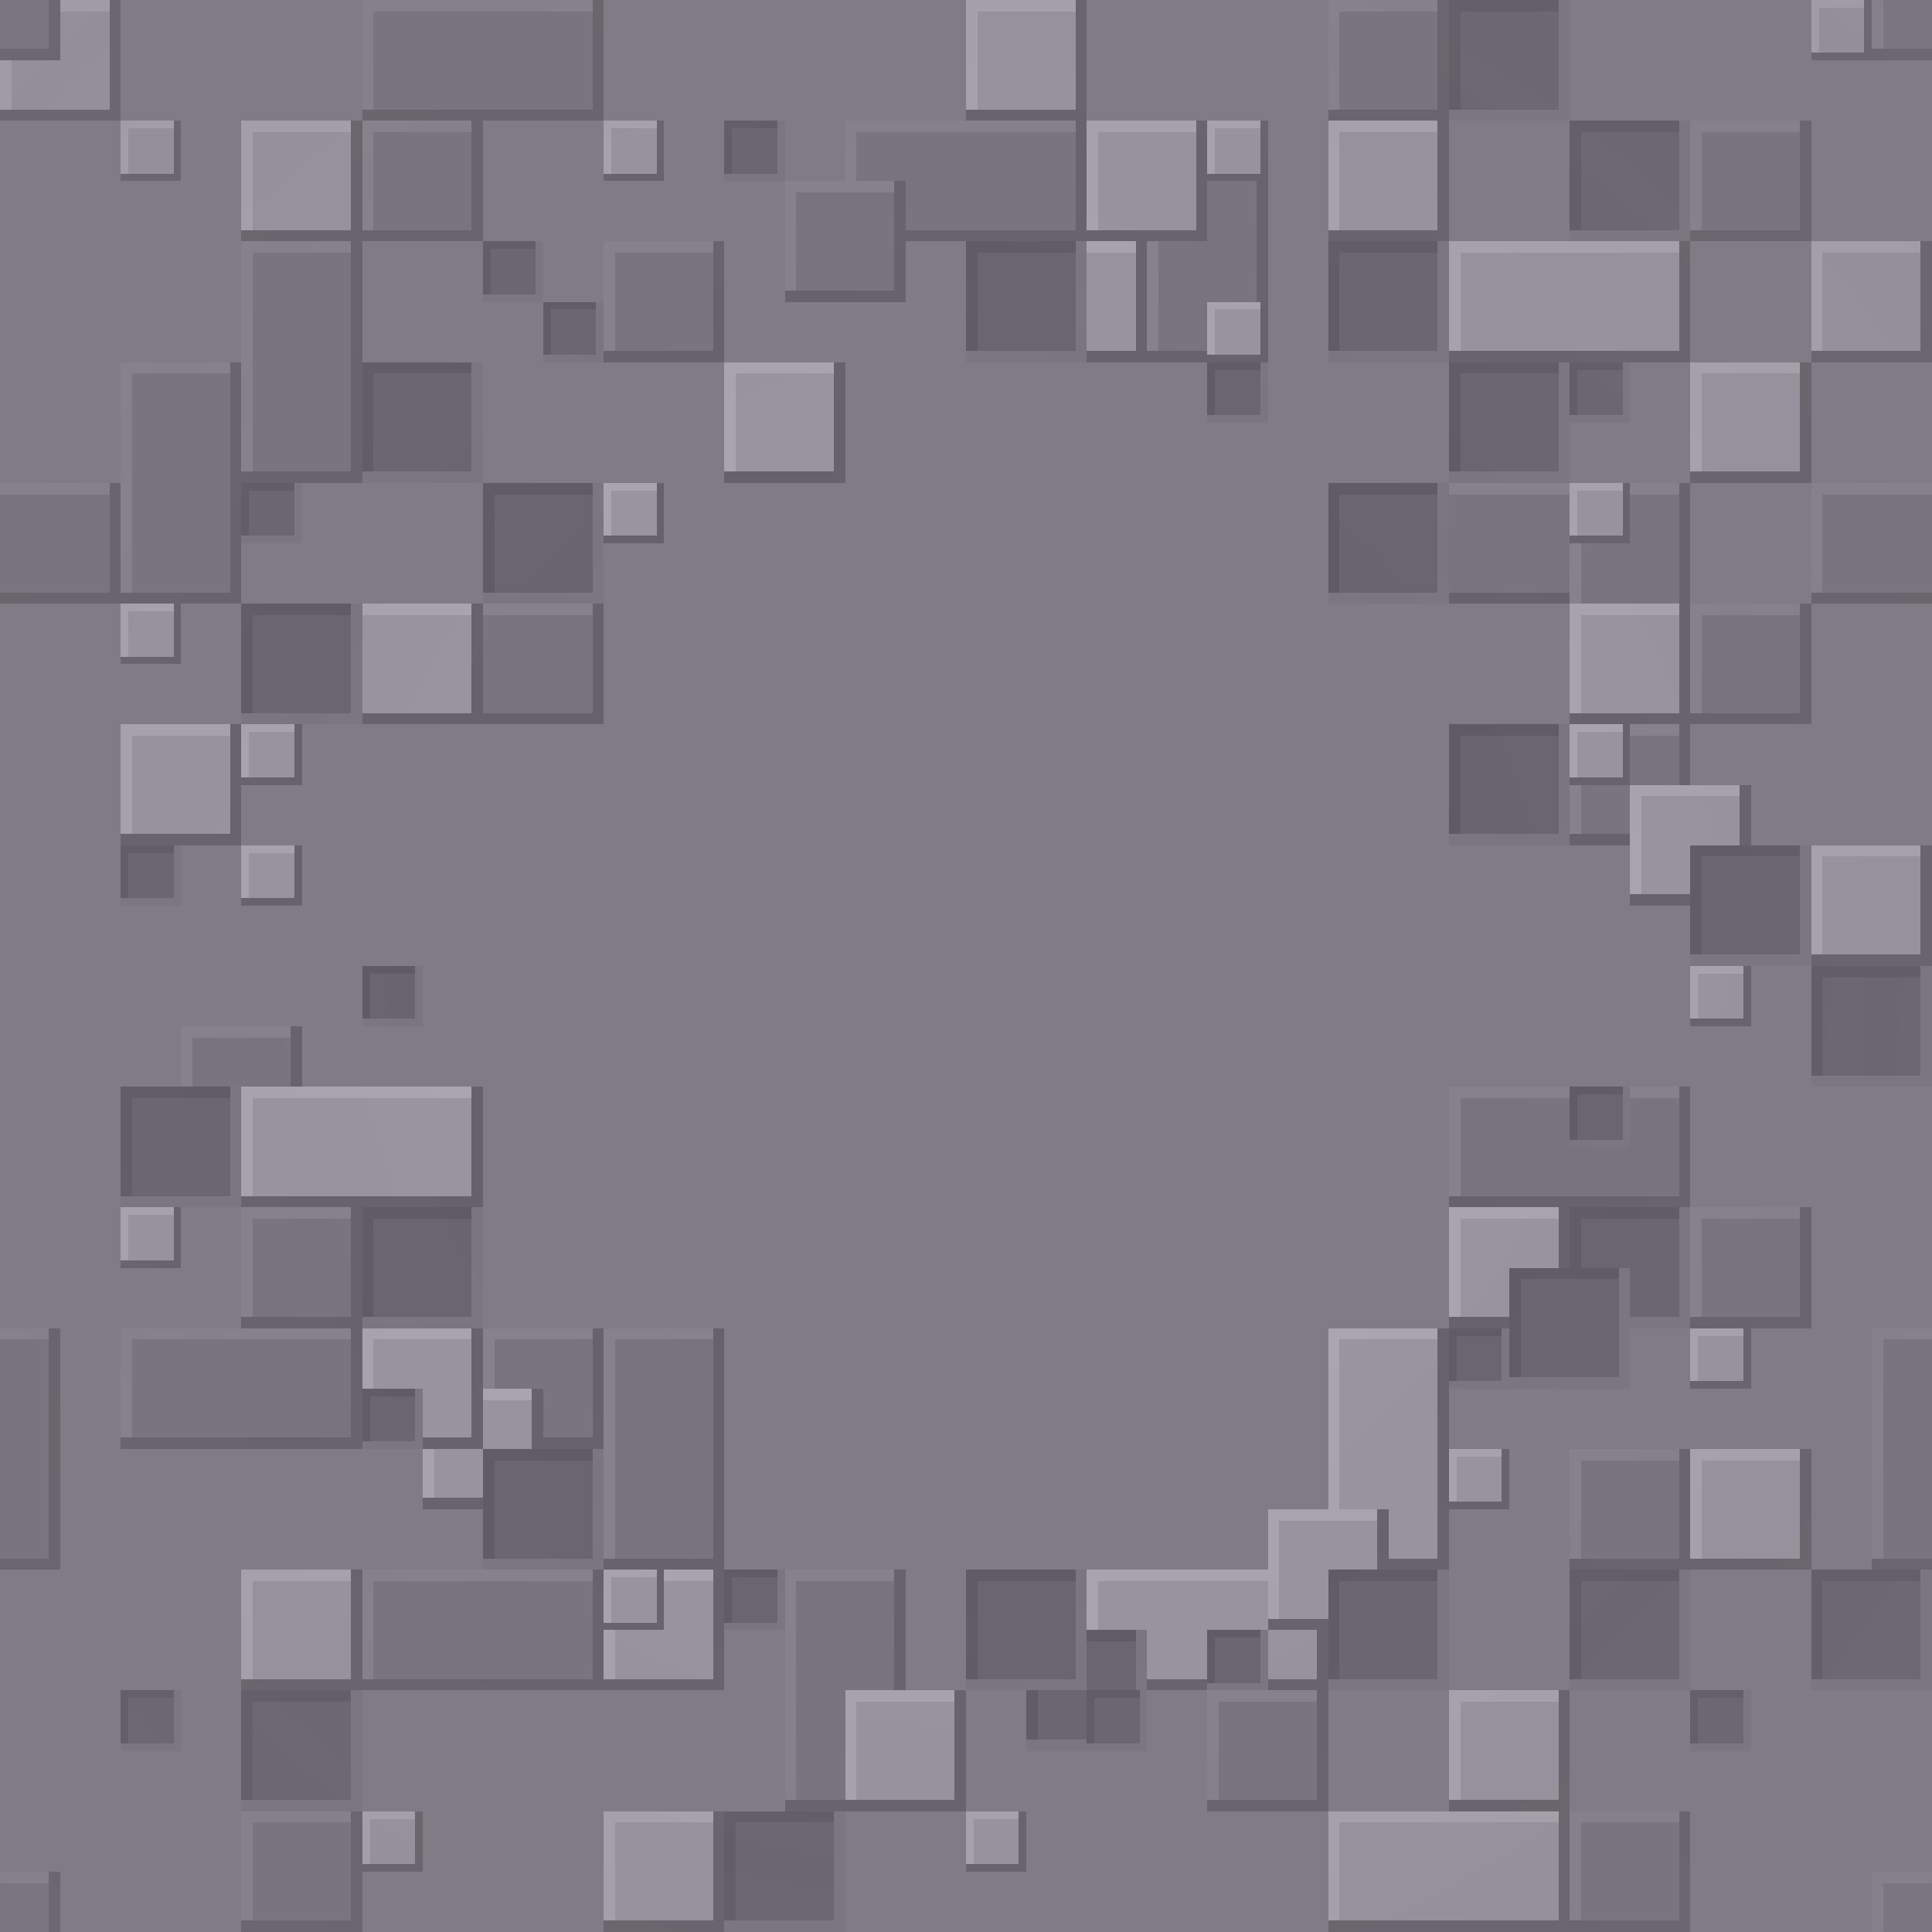
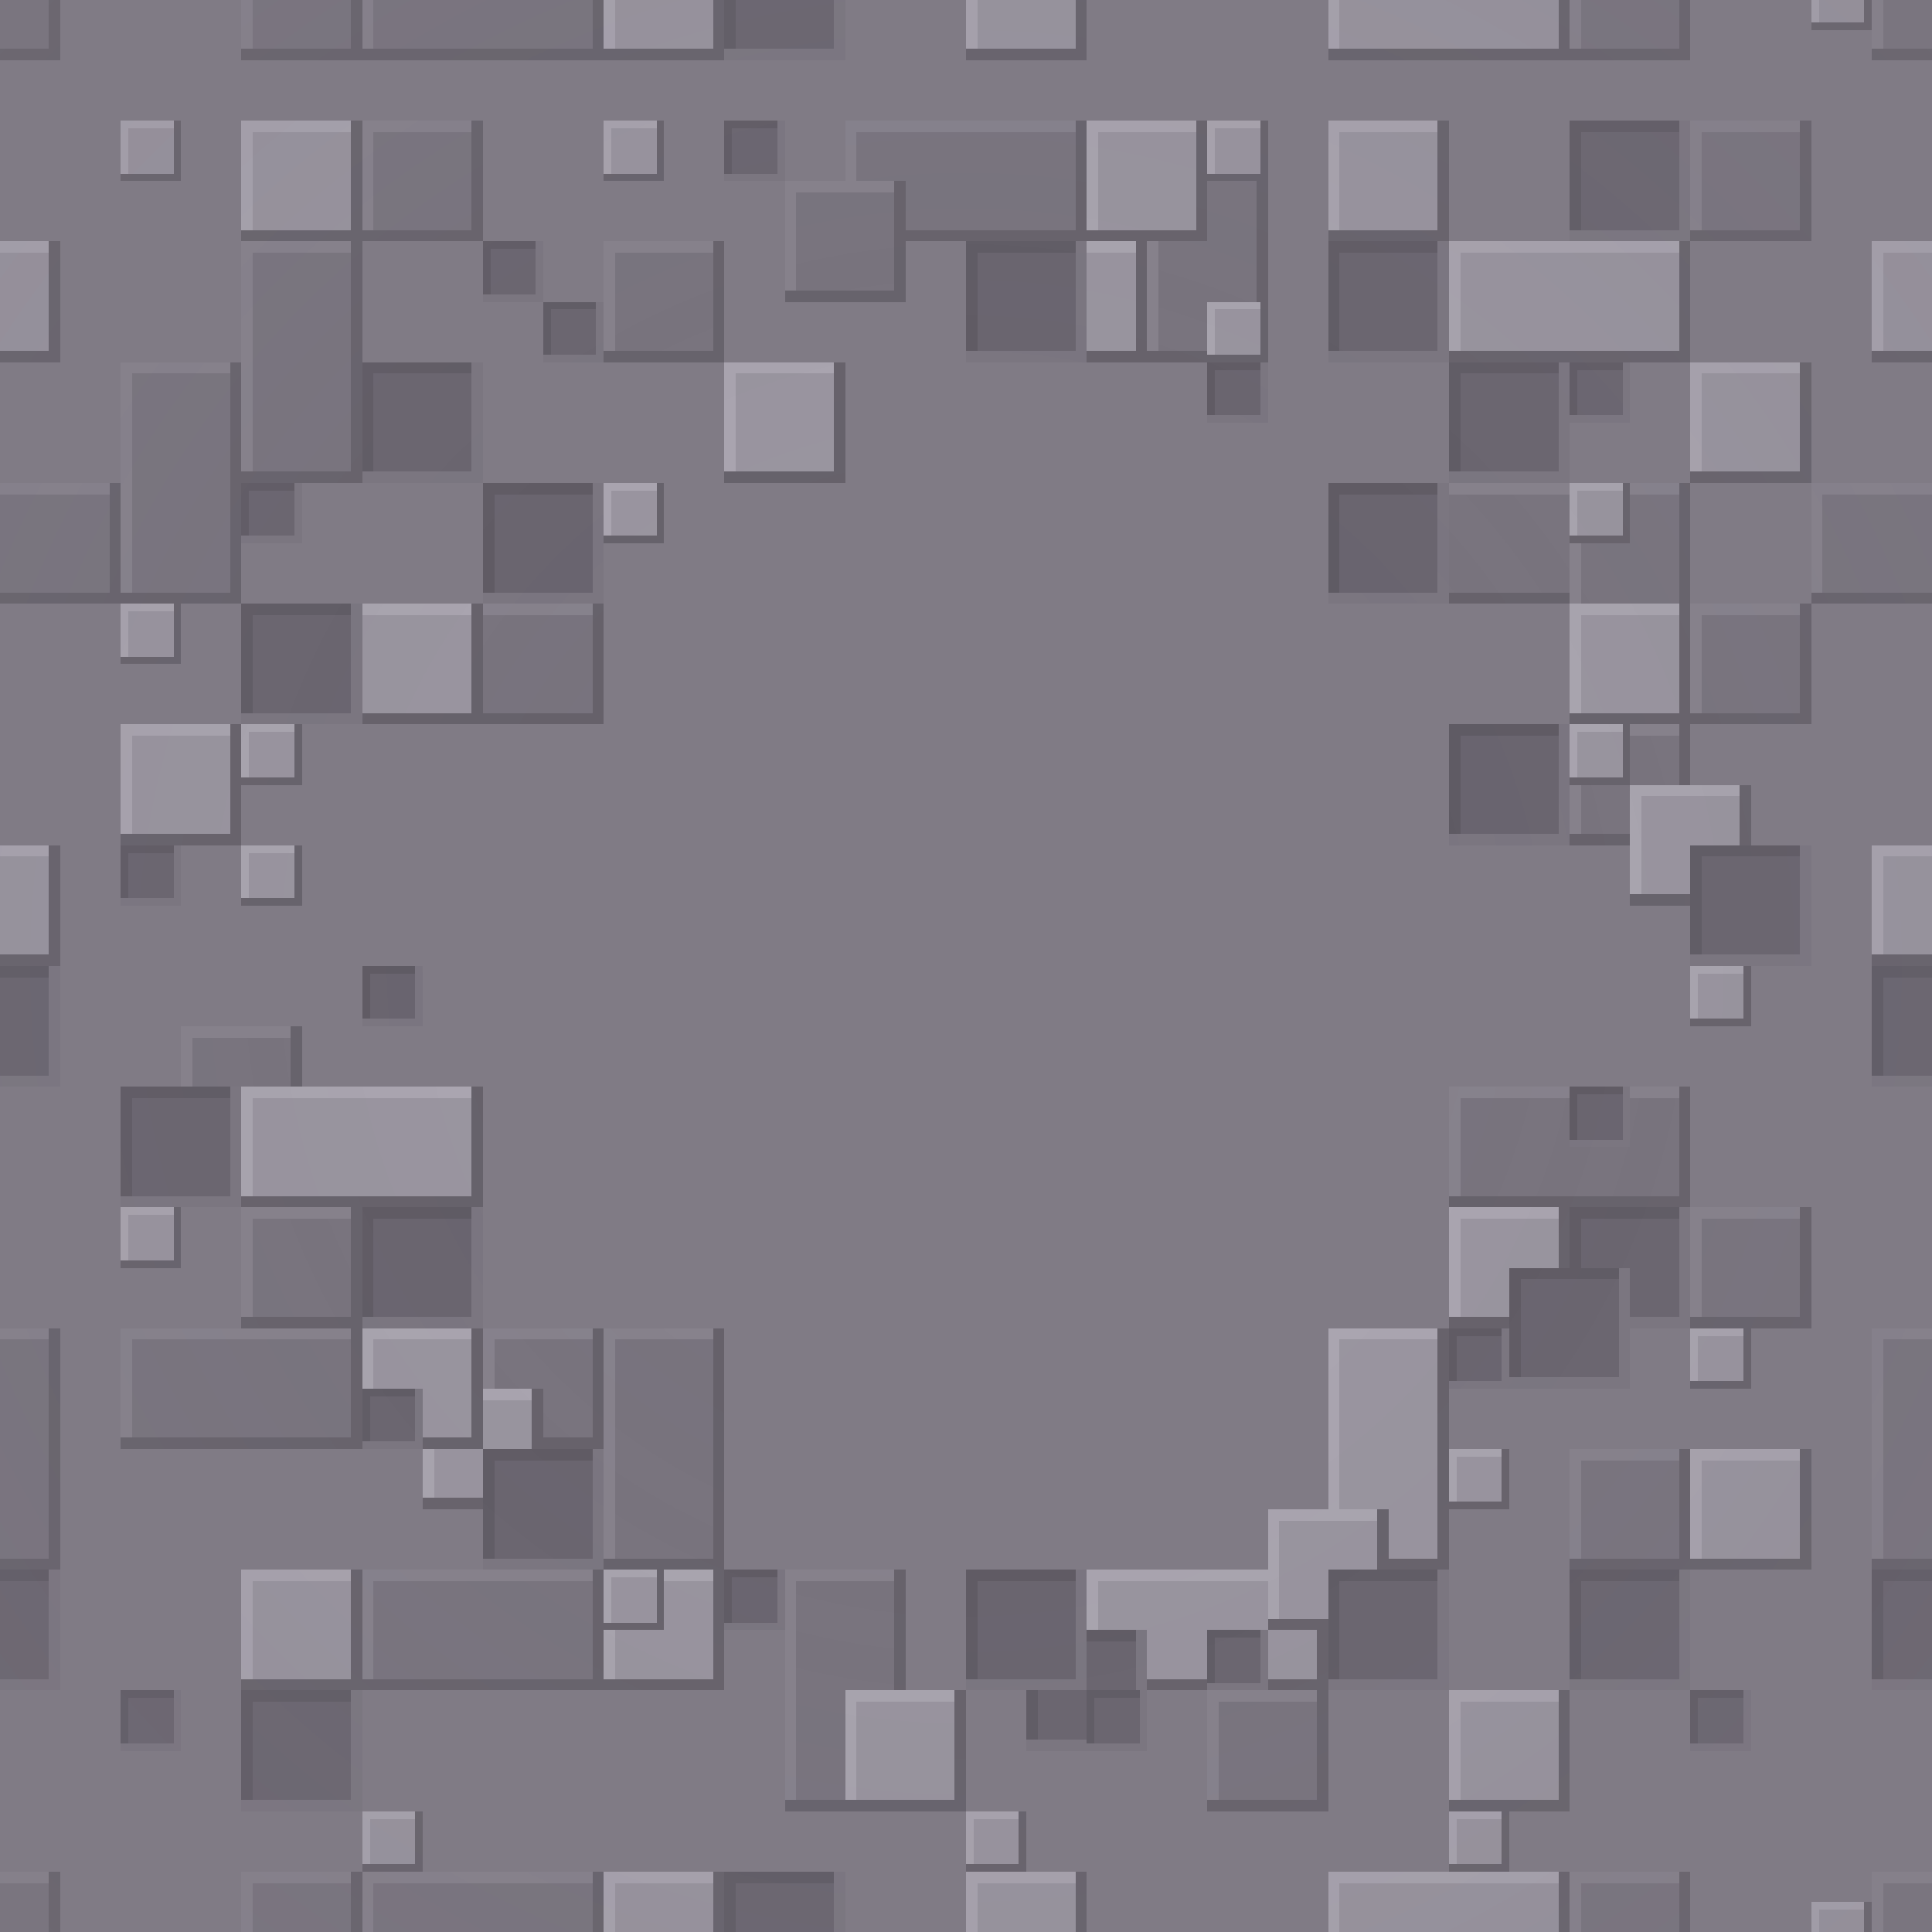
<svg xmlns="http://www.w3.org/2000/svg" viewBox="0 0 512 512" width="512" height="512">
  <defs>
    <mask id="radial_transparency_mask">
      <radialGradient id="brush_fade_grad" cx="50%" cy="50%" r="70%" fx="50%" fy="50%">
        <stop offset="0%" stop-color="#ffffff" stop-opacity="0.45" />
        <stop offset="100%" stop-color="#ffffff" stop-opacity="0.30" />
      </radialGradient>
      <rect width="512" height="512" fill="url(#brush_fade_grad)" />
    </mask>
    <g id="p_light" shape-rendering="crispEdges">
      <rect y="29" width="32" height="3" fill="#3e3a42" />
      <rect x="29" width="3" height="32" fill="#3e3a42" />
      <rect width="29" height="29" fill="#c0bcc8" />
      <rect width="29" height="3" fill="#eae6f2" />
      <rect width="3" height="29" fill="#eae6f2" />
    </g>
    <g id="p_med" shape-rendering="crispEdges">
      <rect y="29" width="32" height="3" fill="#3e3a42" />
      <rect x="29" width="3" height="32" fill="#3e3a42" />
      <rect width="29" height="29" fill="#6c6772" />
      <rect width="29" height="3" fill="#908b96" />
      <rect width="3" height="29" fill="#908b96" />
    </g>
    <g id="p_dark" shape-rendering="crispEdges">
      <rect width="32" height="32" fill="#46414c" />
      <rect width="32" height="3" fill="#2c2830" />
      <rect width="3" height="32" fill="#2c2830" />
      <rect y="29" width="32" height="3" fill="#726d78" />
      <rect x="29" width="3" height="32" fill="#726d78" />
    </g>
    <g id="p_oblong_light" shape-rendering="crispEdges">
      <rect y="29" width="64" height="3" fill="#3e3a42" />
      <rect x="61" width="3" height="32" fill="#3e3a42" />
      <rect width="61" height="29" fill="#c0bcc8" />
      <rect width="61" height="3" fill="#eae6f2" />
      <rect width="3" height="29" fill="#eae6f2" />
    </g>
    <g id="p_oblong_med" shape-rendering="crispEdges">
      <rect y="29" width="64" height="3" fill="#3e3a42" />
      <rect x="61" width="3" height="32" fill="#3e3a42" />
      <rect width="61" height="29" fill="#6c6772" />
      <rect width="61" height="3" fill="#908b96" />
      <rect width="3" height="29" fill="#908b96" />
    </g>
    <g id="p_vert_med" shape-rendering="crispEdges">
      <rect y="61" width="32" height="3" fill="#3e3a42" />
      <rect x="29" width="3" height="64" fill="#3e3a42" />
      <rect width="29" height="61" fill="#6c6772" />
      <rect width="29" height="3" fill="#908b96" />
      <rect width="3" height="61" fill="#908b96" />
    </g>
    <g id="p_vert_light" shape-rendering="crispEdges">
      <rect y="61" width="32" height="3" fill="#3e3a42" />
      <rect x="29" width="3" height="64" fill="#3e3a42" />
      <rect width="29" height="61" fill="#c0bcc8" />
      <rect width="29" height="3" fill="#eae6f2" />
      <rect width="3" height="61" fill="#eae6f2" />
    </g>
    <g id="f_light" shape-rendering="crispEdges">
      <rect y="14" width="16" height="2" fill="#3e3a42" />
      <rect x="14" width="2" height="16" fill="#3e3a42" />
      <rect width="14" height="14" fill="#c0bcc8" />
      <rect width="14" height="2" fill="#eae6f2" />
      <rect width="2" height="14" fill="#eae6f2" />
    </g>
    <g id="f_dark" shape-rendering="crispEdges">
      <rect width="16" height="16" fill="#46414c" />
      <rect width="16" height="2" fill="#2c2830" />
      <rect width="2" height="16" fill="#2c2830" />
      <rect y="14" width="16" height="2" fill="#726d78" />
      <rect x="14" width="2" height="16" fill="#726d78" />
    </g>
  </defs>
  <rect width="512" height="512" fill="#807b85" />
  <g id="radial-swept-pebbles" mask="url(#radial_transparency_mask)">
-     <use href="#p_oblong_med" x="96" y="0" />
+     <use href="#p_oblong_med" x="96" y="-16" />
    <use href="#p_vert_med" x="64" y="64" />
    <use href="#p_med" x="96" y="32" />
    <use href="#p_oblong_med" x="224" y="32" />
    <use href="#p_med" x="448" y="32" />
    <use href="#p_oblong_light" x="384" y="64" />
    <use href="#p_med" x="160" y="64" />
    <use href="#p_vert_med" x="304" y="32" />
-     <use href="#p_med" x="352" y="0" />
+     <use href="#p_med" x="352" y="-16" />
    <use href="#p_oblong_med" x="96" y="160" />
    <use href="#p_med" x="64" y="160" />
    <use href="#p_vert_med" x="32" y="96" />
    <use href="#p_med" x="208" y="48" />
    <use href="#p_med" x="448" y="160" />
    <use href="#p_med" x="416" y="192" />
    <use href="#p_oblong_light" x="64" y="160" />
    <use href="#p_med" x="128" y="352" />
    <use href="#p_oblong_med" x="368" y="128" />
    <use href="#p_vert_med" x="416" y="128" />
    <use href="#p_med" x="48" y="272" />
    <use href="#p_oblong_light" x="64" y="288" />
    <use href="#p_med" x="64" y="320" />
    <use href="#p_vert_med" x="208" y="416" />
    <use href="#p_med" x="272" y="416" />
    <use href="#p_oblong_med" x="384" y="288" />
    <use href="#p_med" x="448" y="320" />
    <use href="#p_oblong_med" x="96" y="416" />
    <use href="#p_vert_med" x="160" y="352" />
    <use href="#p_oblong_light" x="288" y="416" />
    <use href="#p_med" x="320" y="448" />
    <use href="#p_vert_light" x="352" y="352" />
    <use href="#p_med" x="416" y="384" />
    <use href="#p_oblong_med" x="32" y="352" />
-     <use href="#p_light" x="0" y="0" />
-     <use href="#p_light" x="256" y="0" />
+     <use href="#p_light" x="256" y="-16" />
    <use href="#p_light" x="64" y="32" />
    <use href="#p_light" x="288" y="32" />
    <use href="#p_light" x="352" y="32" />
    <use href="#p_light" x="192" y="96" />
    <use href="#p_light" x="448" y="96" />
    <use href="#p_light" x="96" y="96" />
    <use href="#p_light" x="272" y="64" />
    <use href="#p_light" x="416" y="160" />
    <use href="#p_light" x="32" y="192" />
    <use href="#p_light" x="432" y="208" />
    <use href="#p_light" x="112" y="368" />
    <use href="#p_light" x="336" y="400" />
    <use href="#p_light" x="416" y="320" />
    <use href="#p_light" x="384" y="320" />
    <use href="#p_light" x="96" y="352" />
    <use href="#p_light" x="64" y="416" />
    <use href="#p_light" x="160" y="416" />
    <use href="#p_light" x="224" y="448" />
    <use href="#p_light" x="448" y="384" />
    <use href="#p_light" x="384" y="448" />
-     <use href="#p_dark" x="384" y="0" />
+     <use href="#p_dark" x="384" y="-16" />
    <use href="#p_dark" x="96" y="96" />
    <use href="#p_dark" x="256" y="64" />
    <use href="#p_dark" x="352" y="64" />
    <use href="#p_dark" x="416" y="32" />
    <use href="#p_dark" x="128" y="128" />
    <use href="#p_dark" x="64" y="160" />
    <use href="#p_dark" x="384" y="96" />
    <use href="#p_dark" x="384" y="192" />
    <use href="#p_dark" x="352" y="128" />
    <use href="#p_dark" x="448" y="224" />
    <use href="#p_dark" x="32" y="288" />
    <use href="#p_dark" x="96" y="320" />
    <use href="#p_dark" x="272" y="432" />
    <use href="#p_dark" x="416" y="320" />
    <use href="#p_dark" x="400" y="336" />
    <use href="#p_dark" x="64" y="448" />
    <use href="#p_dark" x="128" y="384" />
    <use href="#p_dark" x="256" y="416" />
    <use href="#p_dark" x="416" y="416" />
    <use href="#p_dark" x="352" y="416" />
    <use href="#f_light" x="32" y="32" />
    <use href="#f_dark" x="128" y="64" />
    <use href="#f_light" x="160" y="32" />
    <use href="#f_dark" x="192" y="32" />
    <use href="#f_light" x="320" y="32" />
    <use href="#f_dark" x="416" y="96" />
-     <use href="#f_light" x="480" y="0" />
+     <use href="#f_light" x="480" y="-8" />
    <use href="#f_light" x="32" y="160" />
    <use href="#f_dark" x="64" y="128" />
    <use href="#f_light" x="160" y="128" />
    <use href="#f_dark" x="144" y="80" />
    <use href="#f_light" x="320" y="80" />
    <use href="#f_dark" x="320" y="96" />
    <use href="#f_light" x="416" y="128" />
    <use href="#f_dark" x="32" y="224" />
    <use href="#f_light" x="64" y="224" />
    <use href="#f_dark" x="96" y="256" />
    <use href="#f_light" x="64" y="192" />
    <use href="#f_dark" x="416" y="288" />
    <use href="#f_light" x="416" y="192" />
    <use href="#f_dark" x="448" y="256" />
    <use href="#f_light" x="448" y="256" />
    <use href="#f_light" x="32" y="320" />
    <use href="#f_dark" x="96" y="368" />
    <use href="#f_light" x="160" y="416" />
    <use href="#f_dark" x="320" y="432" />
    <use href="#f_light" x="384" y="384" />
    <use href="#f_dark" x="384" y="352" />
    <use href="#f_light" x="448" y="352" />
    <use href="#f_dark" x="32" y="448" />
    <use href="#f_light" x="96" y="480" />
    <use href="#f_dark" x="192" y="416" />
    <use href="#f_light" x="256" y="480" />
    <use href="#f_dark" x="288" y="448" />
    <use href="#f_light" x="384" y="480" />
    <use href="#f_dark" x="448" y="448" />
    <use href="#p_oblong_med" x="-32" y="128" />
    <use href="#p_oblong_med" x="480" y="128" />
-     <use href="#p_light" x="-32" y="224" />
-     <use href="#p_light" x="480" y="224" />
-     <use href="#p_dark" x="-32" y="256" />
-     <use href="#p_dark" x="480" y="256" />
+     <use href="#p_light" x="-16" y="224" />
+     <use href="#p_light" x="496" y="224" />
+     <use href="#p_dark" x="-16" y="256" />
+     <use href="#p_dark" x="496" y="256" />
    <use href="#p_vert_med" x="-16" y="352" />
    <use href="#p_vert_med" x="496" y="352" />
-     <use href="#p_light" x="-32" y="64" />
-     <use href="#p_light" x="480" y="64" />
-     <use href="#p_dark" x="-32" y="416" />
-     <use href="#p_dark" x="480" y="416" />
-     <use href="#p_oblong_med" x="96" y="512" />
-     <use href="#p_med" x="352" y="512" />
-     <use href="#p_light" x="256" y="512" />
-     <use href="#p_dark" x="384" y="512" />
-     <use href="#p_light" x="160" y="-32" />
-     <use href="#p_light" x="160" y="480" />
-     <use href="#p_dark" x="192" y="-32" />
-     <use href="#p_dark" x="192" y="480" />
-     <use href="#p_oblong_light" x="352" y="-32" />
-     <use href="#p_oblong_light" x="352" y="480" />
-     <use href="#p_med" x="416" y="-32" />
-     <use href="#p_med" x="416" y="480" />
-     <use href="#p_med" x="64" y="-32" />
-     <use href="#p_med" x="64" y="480" />
-     <use href="#p_light" x="512" y="0" />
-     <use href="#p_light" x="0" y="512" />
-     <use href="#p_light" x="512" y="512" />
+     <use href="#p_light" x="-16" y="64" />
+     <use href="#p_light" x="496" y="64" />
+     <use href="#p_dark" x="-16" y="416" />
+     <use href="#p_dark" x="496" y="416" />
+     <use href="#p_oblong_med" x="96" y="496" />
+     <use href="#p_med" x="352" y="496" />
+     <use href="#p_light" x="256" y="496" />
+     <use href="#p_dark" x="384" y="496" />
+     <use href="#p_light" x="160" y="-16" />
+     <use href="#p_light" x="160" y="496" />
+     <use href="#p_dark" x="192" y="-16" />
+     <use href="#p_dark" x="192" y="496" />
+     <use href="#p_oblong_light" x="352" y="-16" />
+     <use href="#p_oblong_light" x="352" y="496" />
+     <use href="#p_med" x="416" y="-16" />
+     <use href="#p_med" x="416" y="496" />
+     <use href="#p_med" x="64" y="-16" />
+     <use href="#p_med" x="64" y="496" />
+     <use href="#f_light" x="480" y="504" />
    <use href="#p_med" x="-16" y="-16" />
    <use href="#p_med" x="496" y="-16" />
    <use href="#p_med" x="-16" y="496" />
    <use href="#p_med" x="496" y="496" />
  </g>
</svg>
